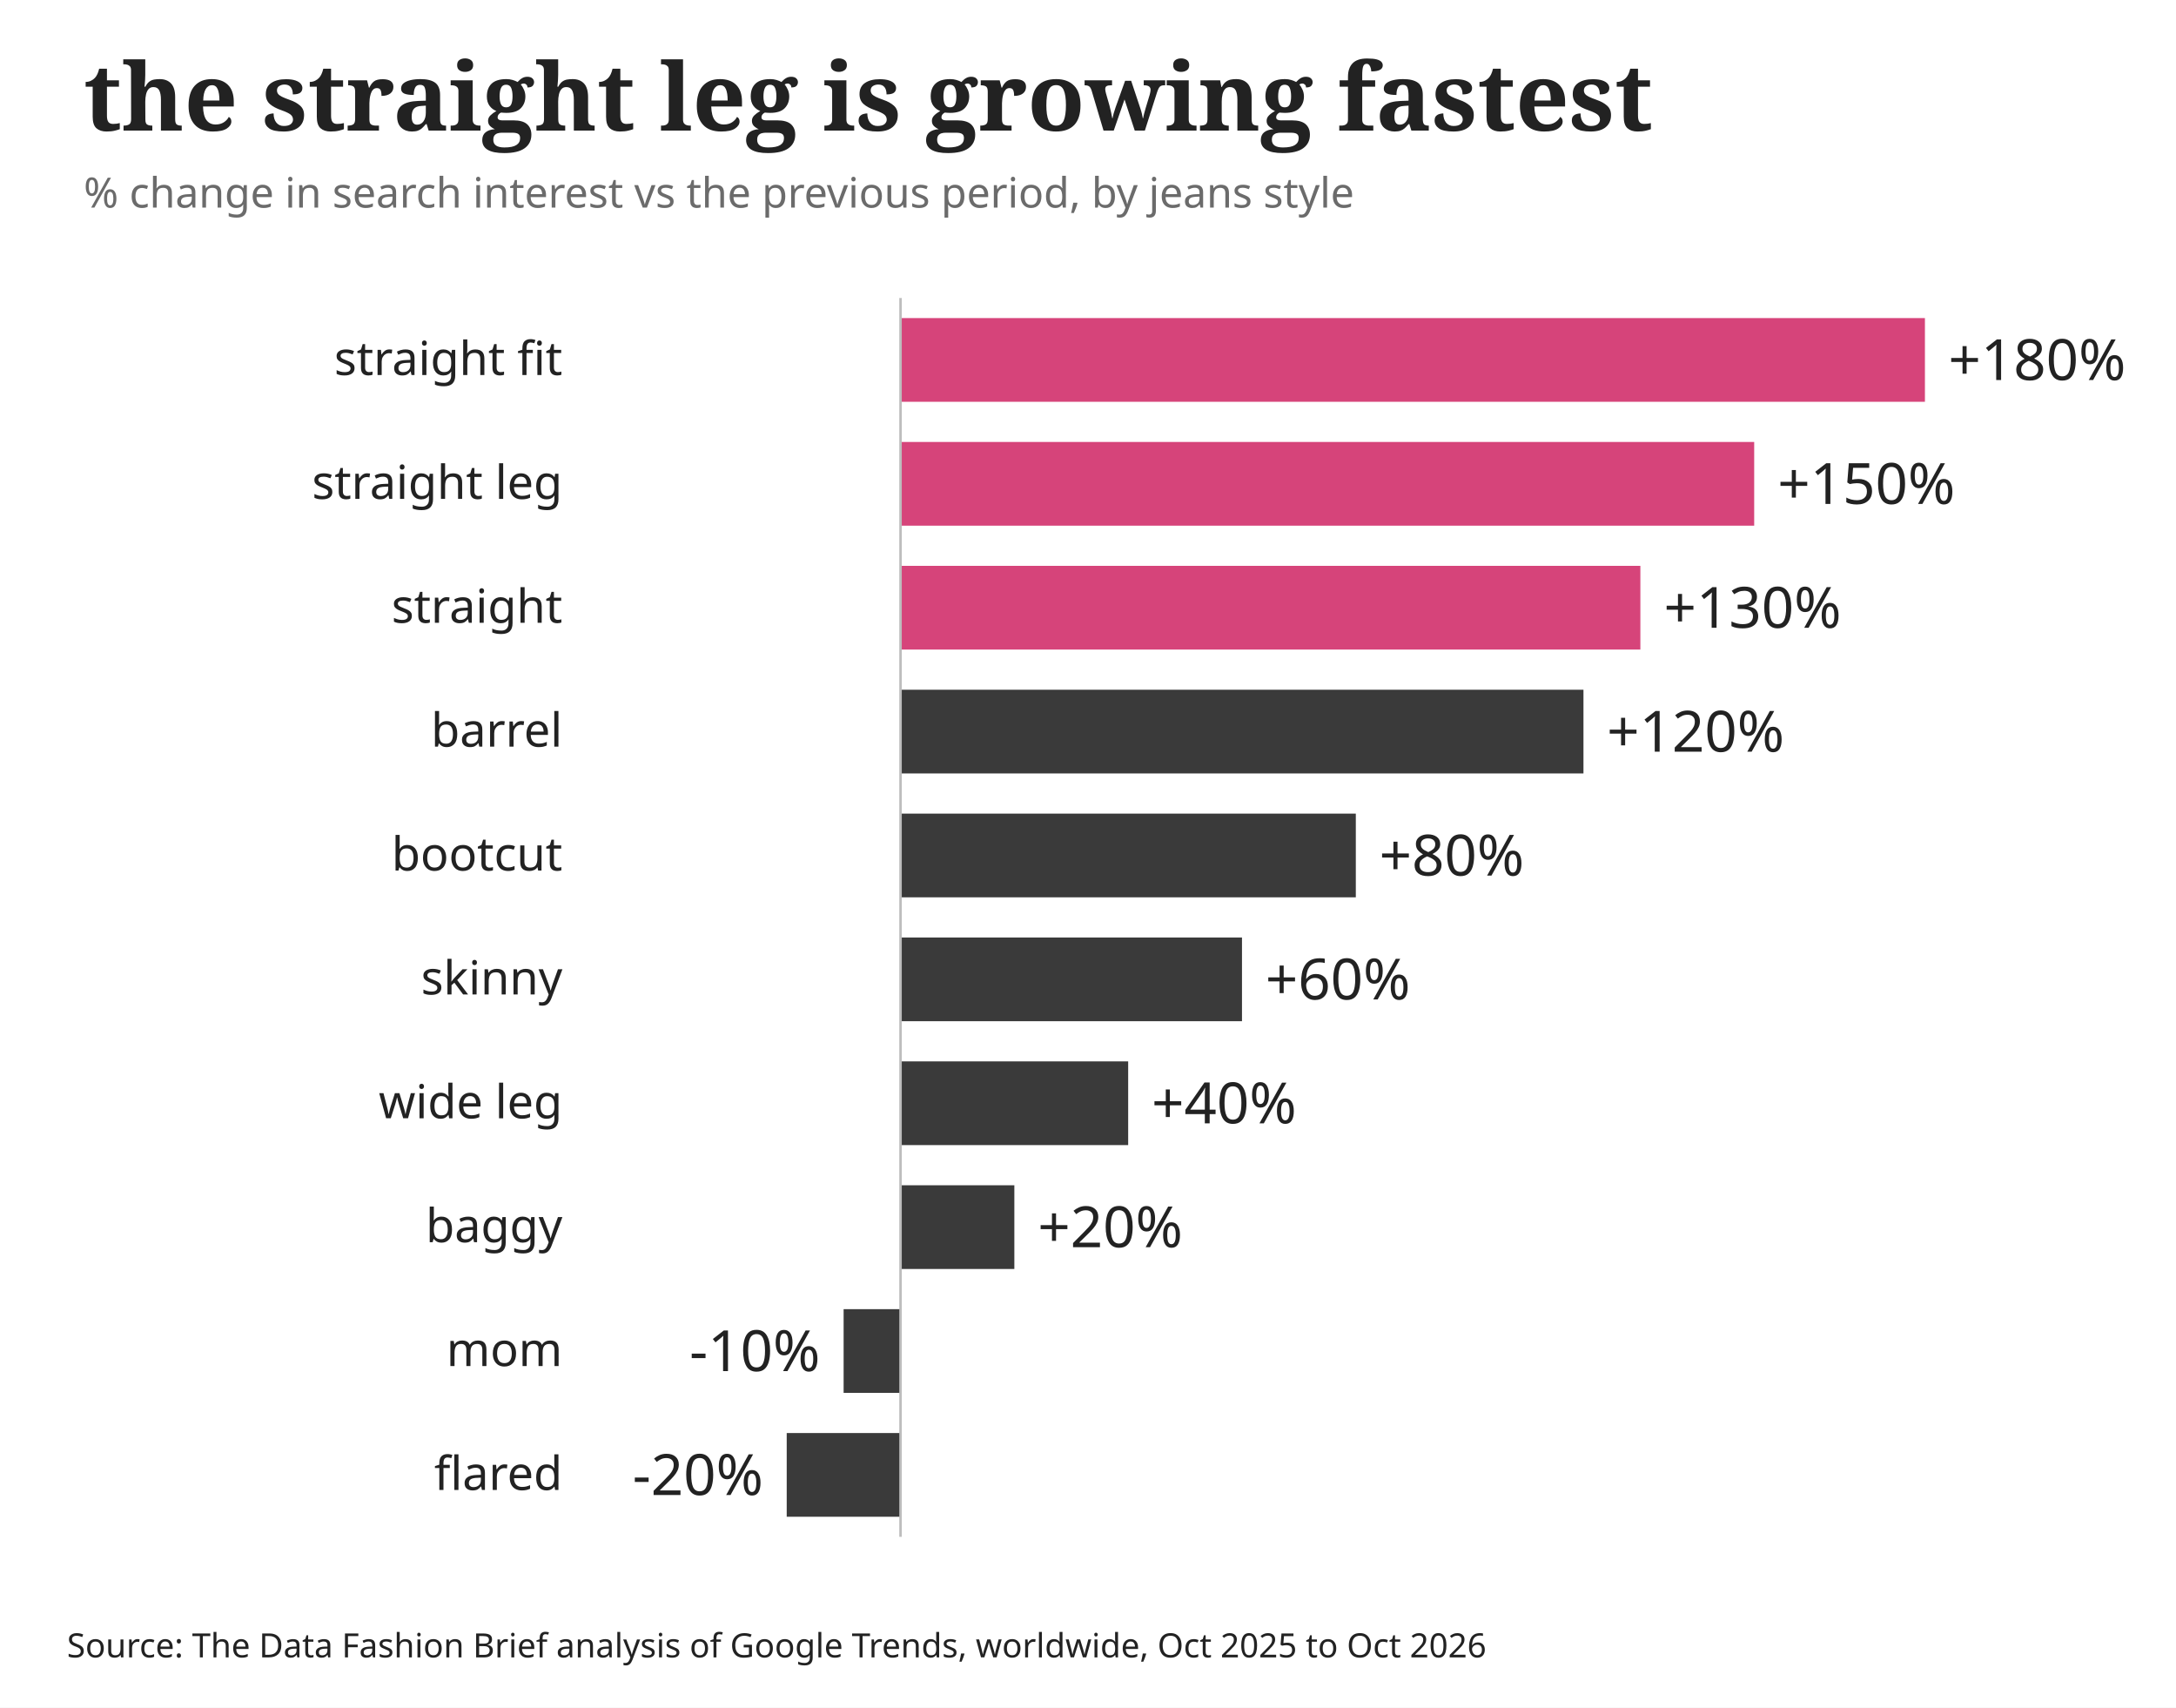
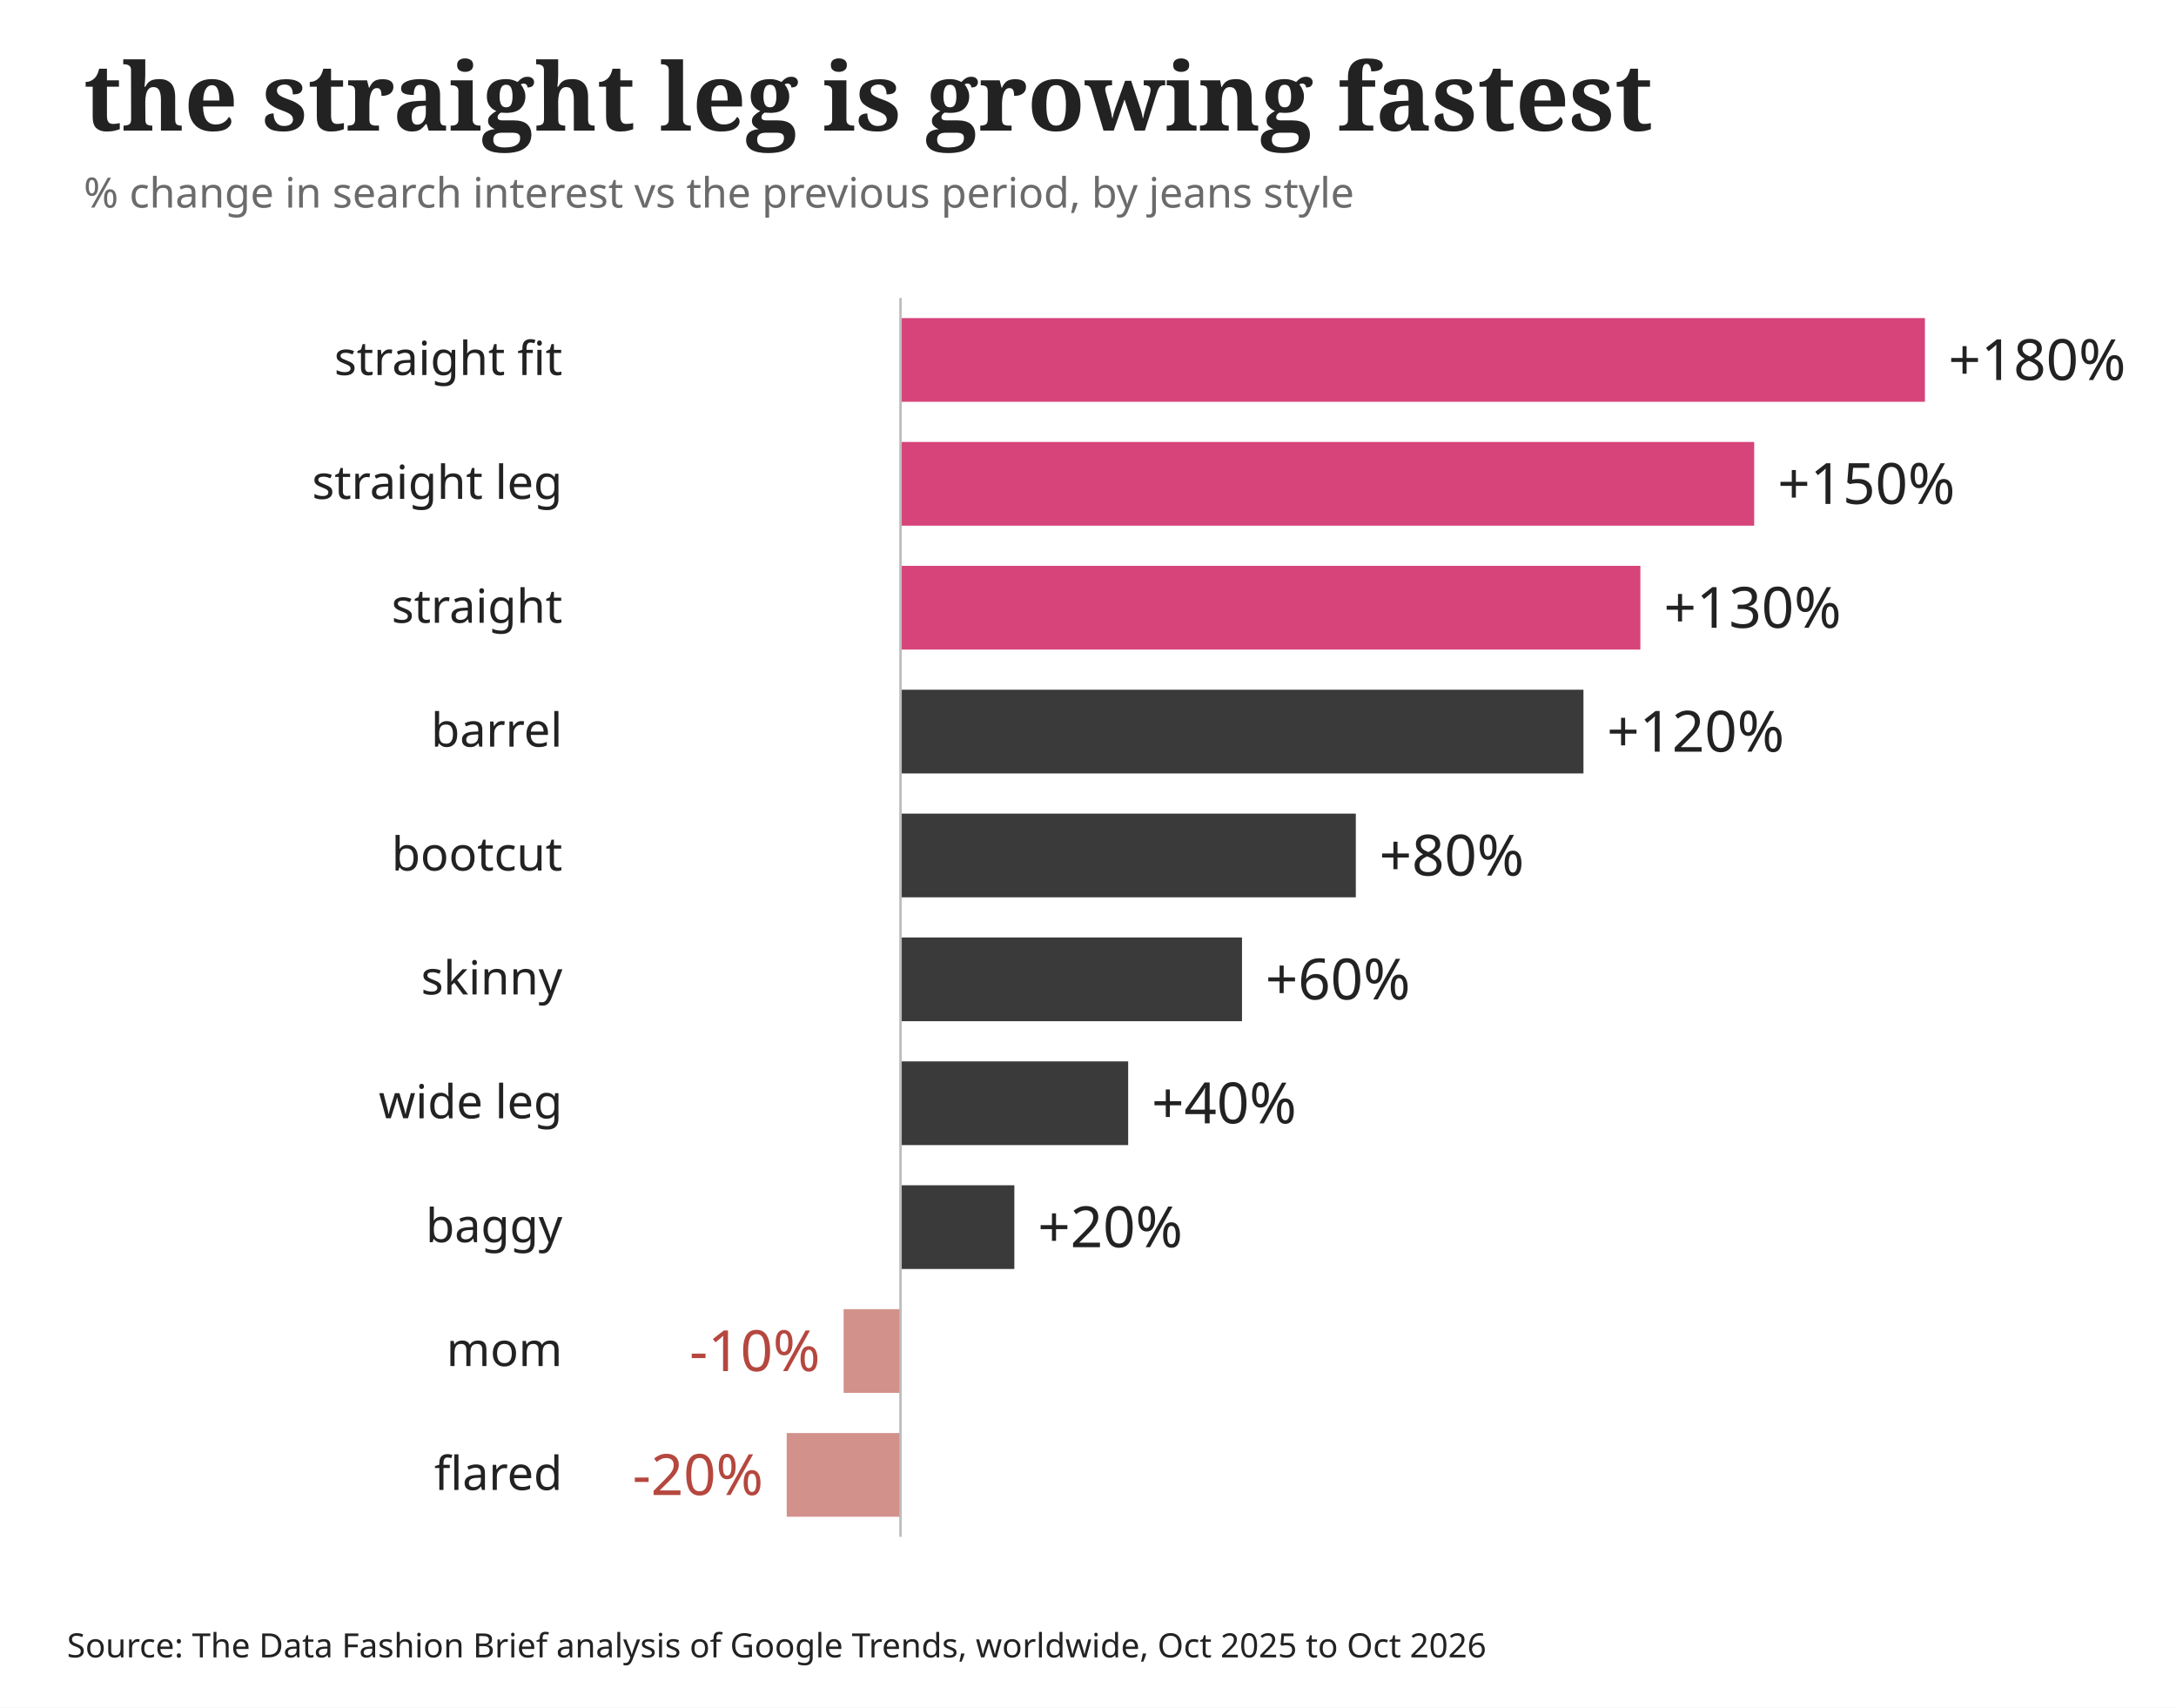
<svg xmlns="http://www.w3.org/2000/svg" viewBox="0 0 1300 1020" width="1300" height="1020">
  <rect width="1300" height="1020" fill="#FFFFFF" />
  <text x="50" y="78" font-family="'Playfair Display', Georgia, serif" font-weight="700" font-size="56" fill="#222222">the straight leg is growing fastest</text>
  <text x="50" y="124" font-family="'Century Gothic', 'Questrial', 'Avenir', sans-serif" font-size="25" fill="#6B6B6B">% change in search interest vs the previous period, by jeans style</text>
  <text x="336" y="224.0" text-anchor="end" font-family="'Century Gothic', 'Questrial', 'Avenir', sans-serif" font-size="28" fill="#222222">straight fit</text>
  <rect x="538.0" y="190" width="612.0" height="50" fill="#D6447A" />
  <text x="1164.0" y="227.0" font-family="'Century Gothic', 'Questrial', 'Avenir', sans-serif" font-size="34" fill="#222222">+180%</text>
  <text x="336" y="298.0" text-anchor="end" font-family="'Century Gothic', 'Questrial', 'Avenir', sans-serif" font-size="28" fill="#222222">straight leg</text>
  <rect x="538.0" y="264" width="510.0" height="50" fill="#D6447A" />
  <text x="1062.0" y="301.0" font-family="'Century Gothic', 'Questrial', 'Avenir', sans-serif" font-size="34" fill="#222222">+150%</text>
  <text x="336" y="372.0" text-anchor="end" font-family="'Century Gothic', 'Questrial', 'Avenir', sans-serif" font-size="28" fill="#222222">straight</text>
  <rect x="538.0" y="338" width="442.0" height="50" fill="#D6447A" />
  <text x="994.0" y="375.0" font-family="'Century Gothic', 'Questrial', 'Avenir', sans-serif" font-size="34" fill="#222222">+130%</text>
  <text x="336" y="446.0" text-anchor="end" font-family="'Century Gothic', 'Questrial', 'Avenir', sans-serif" font-size="28" fill="#222222">barrel</text>
  <rect x="538.0" y="412" width="408.0" height="50" fill="#3A3A3A" />
  <text x="960.0" y="449.0" font-family="'Century Gothic', 'Questrial', 'Avenir', sans-serif" font-size="34" fill="#222222">+120%</text>
  <text x="336" y="520.0" text-anchor="end" font-family="'Century Gothic', 'Questrial', 'Avenir', sans-serif" font-size="28" fill="#222222">bootcut</text>
  <rect x="538.0" y="486" width="272.0" height="50" fill="#3A3A3A" />
  <text x="824.0" y="523.0" font-family="'Century Gothic', 'Questrial', 'Avenir', sans-serif" font-size="34" fill="#222222">+80%</text>
  <text x="336" y="594.0" text-anchor="end" font-family="'Century Gothic', 'Questrial', 'Avenir', sans-serif" font-size="28" fill="#222222">skinny</text>
  <rect x="538.0" y="560" width="204.0" height="50" fill="#3A3A3A" />
  <text x="756.0" y="597.0" font-family="'Century Gothic', 'Questrial', 'Avenir', sans-serif" font-size="34" fill="#222222">+60%</text>
  <text x="336" y="668.0" text-anchor="end" font-family="'Century Gothic', 'Questrial', 'Avenir', sans-serif" font-size="28" fill="#222222">wide leg</text>
  <rect x="538.0" y="634" width="136.0" height="50" fill="#3A3A3A" />
  <text x="688.0" y="671.0" font-family="'Century Gothic', 'Questrial', 'Avenir', sans-serif" font-size="34" fill="#222222">+40%</text>
  <text x="336" y="742.0" text-anchor="end" font-family="'Century Gothic', 'Questrial', 'Avenir', sans-serif" font-size="28" fill="#222222">baggy</text>
  <rect x="538.0" y="708" width="68.0" height="50" fill="#3A3A3A" />
  <text x="620.0" y="745.0" font-family="'Century Gothic', 'Questrial', 'Avenir', sans-serif" font-size="34" fill="#222222">+20%</text>
  <text x="336" y="816.0" text-anchor="end" font-family="'Century Gothic', 'Questrial', 'Avenir', sans-serif" font-size="28" fill="#222222">mom</text>
-   <rect x="504.0" y="782" width="34.0" height="50" fill="#3A3A3A" />
-   <text x="490.0" y="819.0" text-anchor="end" font-family="'Century Gothic', 'Questrial', 'Avenir', sans-serif" font-size="34" fill="#222222">-10%</text>
+   <rect x="504.0" y="782" width="34.0" height="50" fill="#B5473F" opacity="0.6" />
+   <text x="490.0" y="819.0" text-anchor="end" font-family="'Century Gothic', 'Questrial', 'Avenir', sans-serif" font-size="34" fill="#B5473F">-10%</text>
  <text x="336" y="890.0" text-anchor="end" font-family="'Century Gothic', 'Questrial', 'Avenir', sans-serif" font-size="28" fill="#222222">flared</text>
-   <rect x="470.0" y="856" width="68.0" height="50" fill="#3A3A3A" />
-   <text x="456.0" y="893.0" text-anchor="end" font-family="'Century Gothic', 'Questrial', 'Avenir', sans-serif" font-size="34" fill="#222222">-20%</text>
+   <rect x="470.0" y="856" width="68.0" height="50" fill="#B5473F" opacity="0.6" />
+   <text x="456.0" y="893.0" text-anchor="end" font-family="'Century Gothic', 'Questrial', 'Avenir', sans-serif" font-size="34" fill="#B5473F">-20%</text>
  <line x1="538.0" y1="178" x2="538.0" y2="918" stroke="#BDBDBD" stroke-width="1.5" />
  <text x="40" y="990" font-family="'Century Gothic', 'Questrial', 'Avenir', sans-serif" font-size="20" fill="#222222">Source: The Data Fashion Brief analysis of Google Trends, worldwide, Oct 2025 to Oct 2026</text>
</svg>
